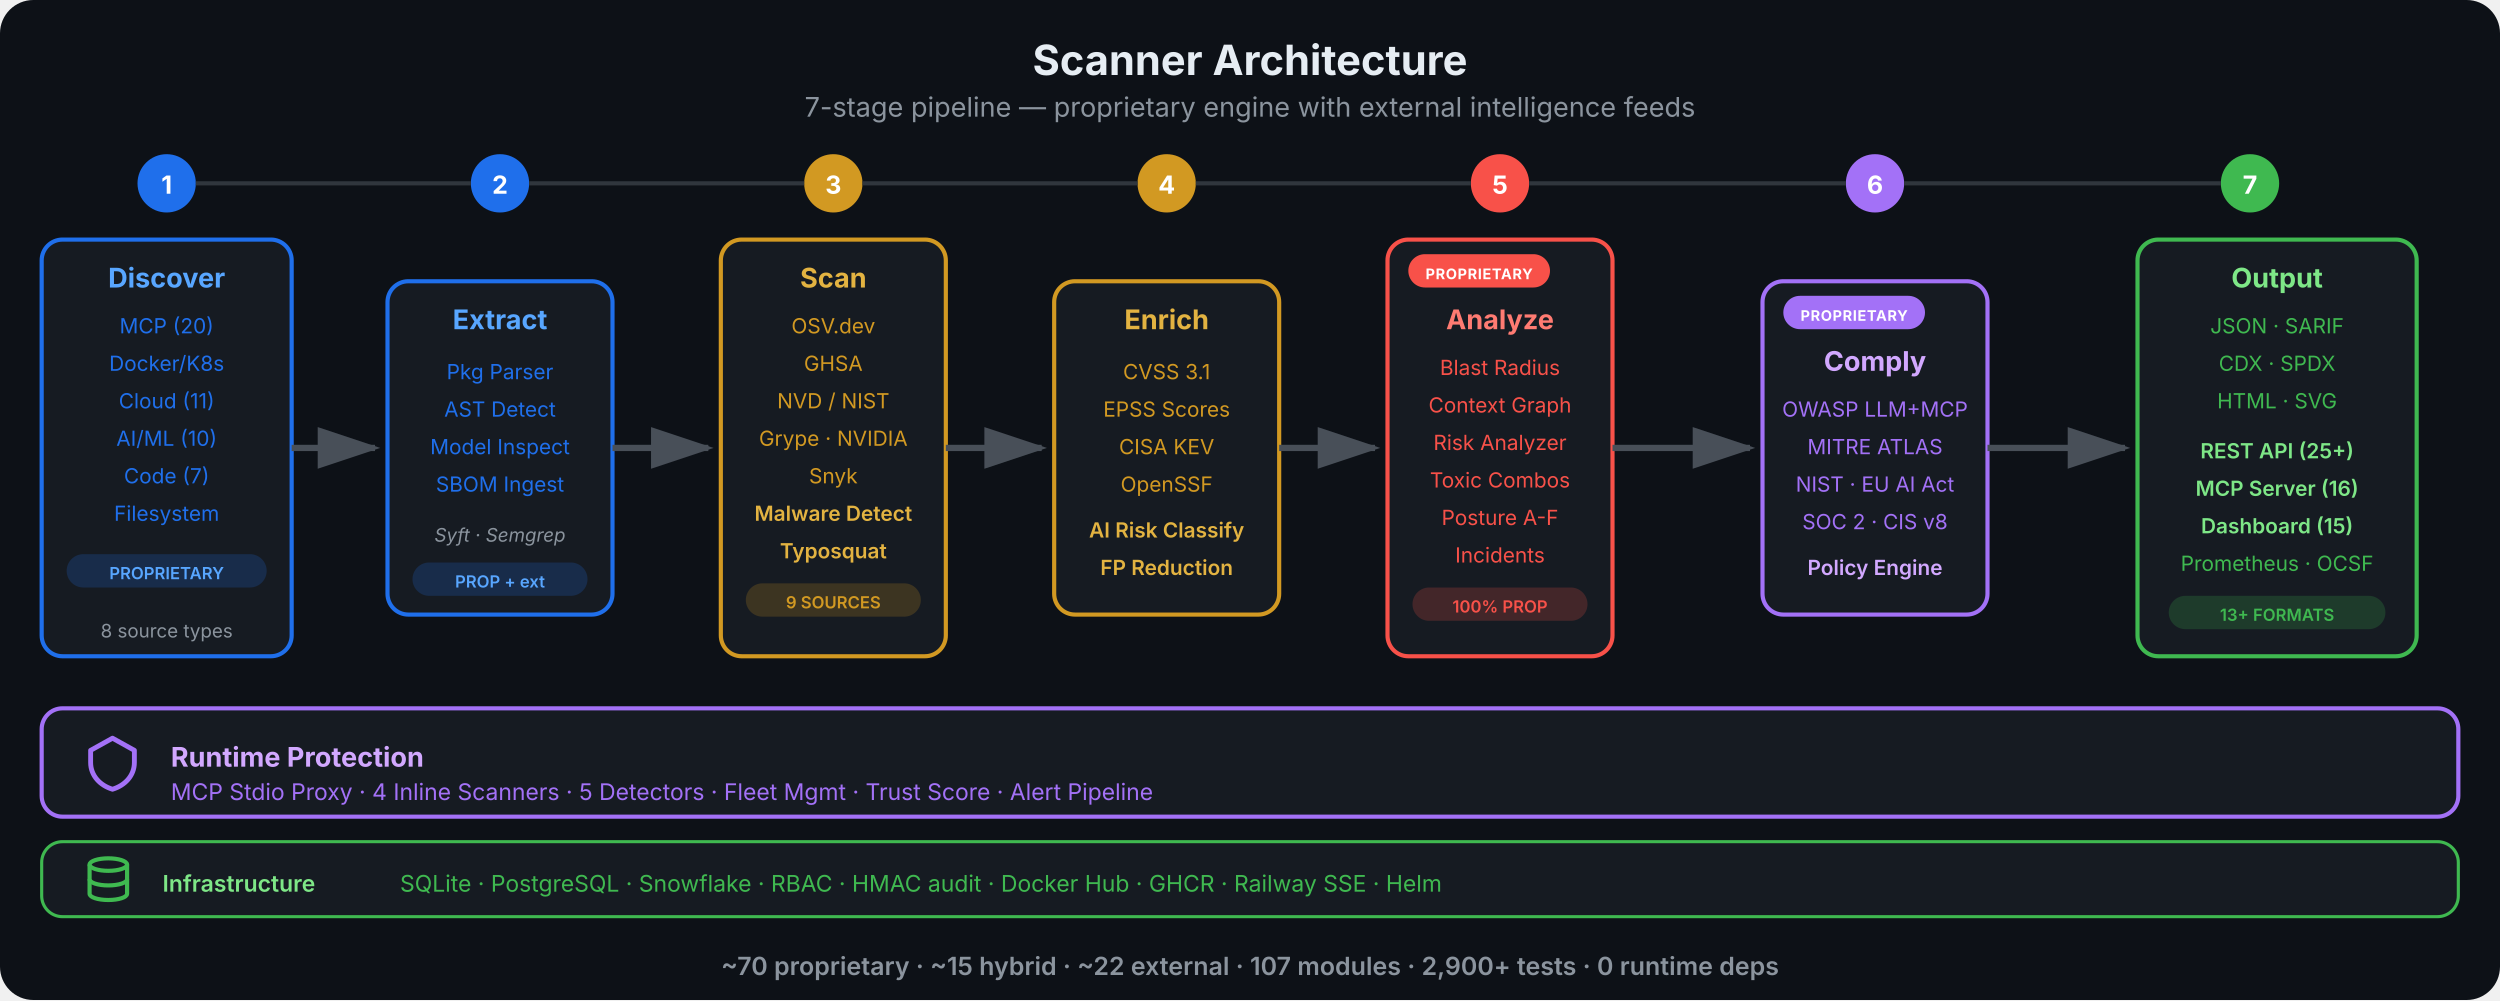
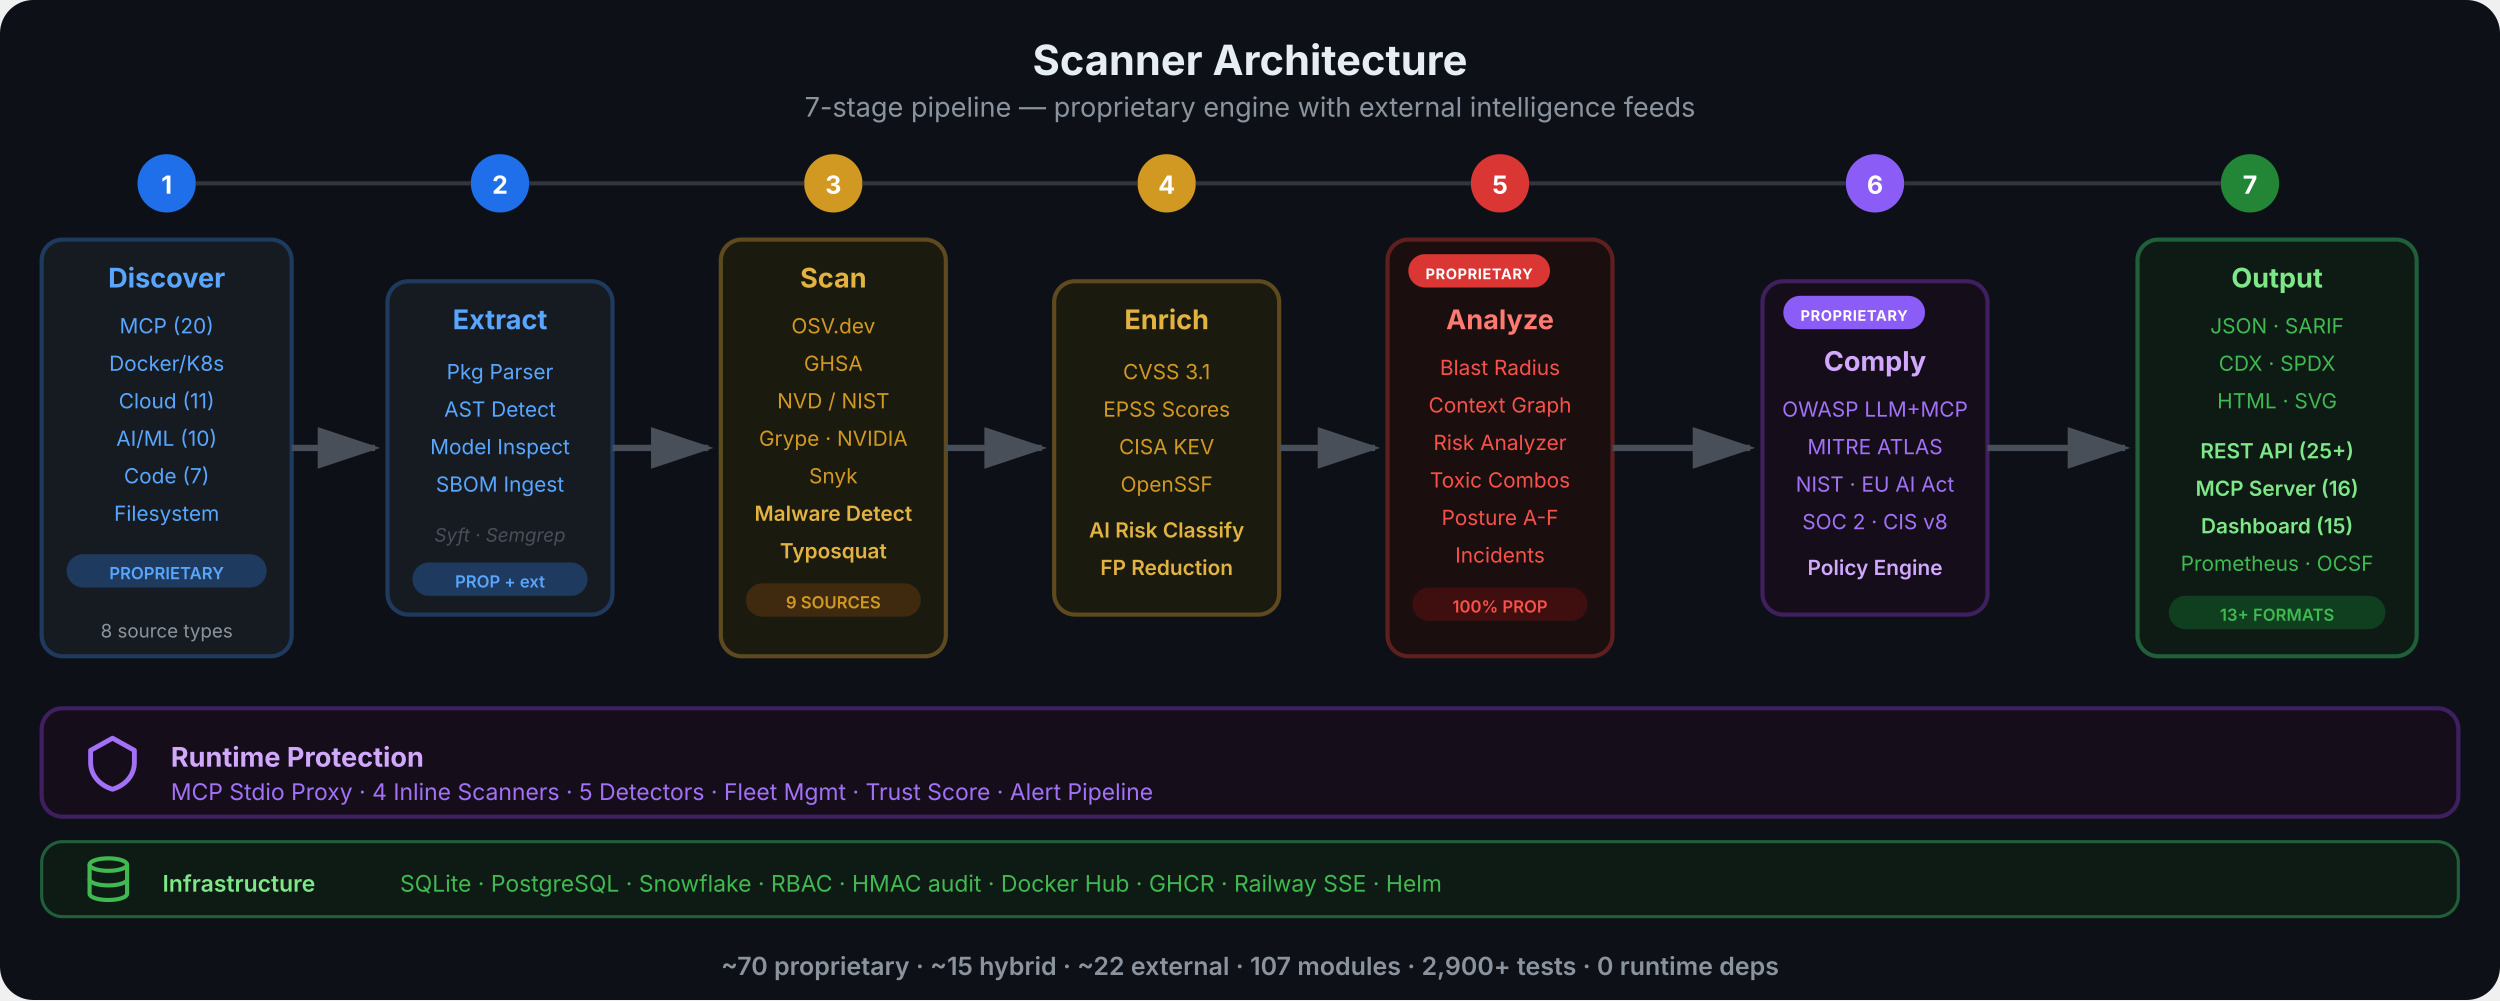
<svg xmlns="http://www.w3.org/2000/svg" viewBox="0 0 1200 480" fill="none">
  <defs>
    <marker id="sa-ah" viewBox="0 0 12 8" refX="11" refY="4" markerWidth="10" markerHeight="8" orient="auto-start-reverse">
      <path d="M0 0 L12 4 L0 8 Z" fill="#484f58" />
    </marker>
    <marker id="sa-ah-b" viewBox="0 0 12 8" refX="11" refY="4" markerWidth="10" markerHeight="8" orient="auto-start-reverse">
      <path d="M0 0 L12 4 L0 8 Z" fill="#1f6feb" />
    </marker>
    <symbol id="icon-layers" viewBox="0 0 24 24">
      <path d="M12 2L2 7L12 12L22 7L12 2Z" stroke="currentColor" stroke-width="2" fill="none" stroke-linejoin="round" />
      <path d="M2 12L12 17L22 12" stroke="currentColor" stroke-width="2" fill="none" stroke-linejoin="round" />
      <path d="M2 17L12 22L22 17" stroke="currentColor" stroke-width="2" fill="none" stroke-linejoin="round" />
    </symbol>
    <symbol id="icon-db" viewBox="0 0 24 24">
      <ellipse cx="12" cy="5" rx="9" ry="3" stroke="currentColor" stroke-width="2" fill="none" />
      <path d="M3 5V19C3 20.7 7 22 12 22S21 20.7 21 19V5" stroke="currentColor" stroke-width="2" fill="none" />
      <path d="M3 12C3 13.7 7 15 12 15S21 13.7 21 12" stroke="currentColor" stroke-width="2" fill="none" />
    </symbol>
    <symbol id="icon-shield" viewBox="0 0 24 24">
      <path d="M12 2L3 7V12C3 17.5 7 21.5 12 23C17 21.5 21 17.5 21 12V7L12 2Z" stroke="currentColor" stroke-width="2" fill="none" stroke-linejoin="round" />
    </symbol>
  </defs>
  <rect width="1200" height="480" rx="16" fill="#0d1117" />
  <text x="600" y="36" text-anchor="middle" font-family="-apple-system, BlinkMacSystemFont, 'Segoe UI', sans-serif" font-size="20" font-weight="700" fill="#e6edf3">Scanner Architecture</text>
  <text x="600" y="56" text-anchor="middle" font-family="-apple-system, BlinkMacSystemFont, 'Segoe UI', sans-serif" font-size="13" fill="#8b949e">7-stage pipeline — proprietary engine with external intelligence feeds</text>
  <circle cx="80" cy="88" r="14" fill="#1f6feb" />
  <text x="80" y="93" text-anchor="middle" font-family="-apple-system, BlinkMacSystemFont, 'Segoe UI', sans-serif" font-size="12" font-weight="700" fill="#fff">1</text>
  <text x="80" y="82" text-anchor="middle" font-family="-apple-system, BlinkMacSystemFont, 'Segoe UI', sans-serif" font-size="0" fill="transparent">_</text>
  <circle cx="240" cy="88" r="14" fill="#1f6feb" />
  <text x="240" y="93" text-anchor="middle" font-family="-apple-system, BlinkMacSystemFont, 'Segoe UI', sans-serif" font-size="12" font-weight="700" fill="#fff">2</text>
  <circle cx="400" cy="88" r="14" fill="#d29922" />
  <text x="400" y="93" text-anchor="middle" font-family="-apple-system, BlinkMacSystemFont, 'Segoe UI', sans-serif" font-size="12" font-weight="700" fill="#fff">3</text>
  <circle cx="560" cy="88" r="14" fill="#d29922" />
  <text x="560" y="93" text-anchor="middle" font-family="-apple-system, BlinkMacSystemFont, 'Segoe UI', sans-serif" font-size="12" font-weight="700" fill="#fff">4</text>
-   <circle cx="720" cy="88" r="14" fill="#f85149" />
+   <circle cx="720" cy="88" r="14" fill="#da3633" />
  <text x="720" y="93" text-anchor="middle" font-family="-apple-system, BlinkMacSystemFont, 'Segoe UI', sans-serif" font-size="12" font-weight="700" fill="#fff">5</text>
-   <circle cx="900" cy="88" r="14" fill="#a371f7" />
+   <circle cx="900" cy="88" r="14" fill="#8b5cf6" />
  <text x="900" y="93" text-anchor="middle" font-family="-apple-system, BlinkMacSystemFont, 'Segoe UI', sans-serif" font-size="12" font-weight="700" fill="#fff">6</text>
-   <circle cx="1080" cy="88" r="14" fill="#3fb950" />
+   <circle cx="1080" cy="88" r="14" fill="#238636" />
  <text x="1080" y="93" text-anchor="middle" font-family="-apple-system, BlinkMacSystemFont, 'Segoe UI', sans-serif" font-size="12" font-weight="700" fill="#fff">7</text>
  <line x1="94" y1="88" x2="226" y2="88" stroke="#30363d" stroke-width="2" />
  <line x1="254" y1="88" x2="386" y2="88" stroke="#30363d" stroke-width="2" />
  <line x1="414" y1="88" x2="546" y2="88" stroke="#30363d" stroke-width="2" />
  <line x1="574" y1="88" x2="706" y2="88" stroke="#30363d" stroke-width="2" />
  <line x1="734" y1="88" x2="886" y2="88" stroke="#30363d" stroke-width="2" />
  <line x1="914" y1="88" x2="1066" y2="88" stroke="#30363d" stroke-width="2" />
-   <rect x="20" y="115" width="120" height="200" rx="10" fill="#161b22" stroke="#1f6feb" stroke-width="2" />
+   <rect x="20" y="115" width="120" height="200" rx="10" fill="#161b22" stroke="#1f3a5f" stroke-width="2" />
  <text x="80" y="138" text-anchor="middle" font-family="-apple-system, BlinkMacSystemFont, 'Segoe UI', sans-serif" font-size="13" font-weight="700" fill="#58a6ff">Discover</text>
-   <text x="80" y="160" text-anchor="middle" font-family="-apple-system, BlinkMacSystemFont, 'Segoe UI', sans-serif" font-size="10" fill="#1f6feb">MCP (20)</text>
-   <text x="80" y="178" text-anchor="middle" font-family="-apple-system, BlinkMacSystemFont, 'Segoe UI', sans-serif" font-size="10" fill="#1f6feb">Docker/K8s</text>
-   <text x="80" y="196" text-anchor="middle" font-family="-apple-system, BlinkMacSystemFont, 'Segoe UI', sans-serif" font-size="10" fill="#1f6feb">Cloud (11)</text>
-   <text x="80" y="214" text-anchor="middle" font-family="-apple-system, BlinkMacSystemFont, 'Segoe UI', sans-serif" font-size="10" fill="#1f6feb">AI/ML (10)</text>
-   <text x="80" y="232" text-anchor="middle" font-family="-apple-system, BlinkMacSystemFont, 'Segoe UI', sans-serif" font-size="10" fill="#1f6feb">Code (7)</text>
-   <text x="80" y="250" text-anchor="middle" font-family="-apple-system, BlinkMacSystemFont, 'Segoe UI', sans-serif" font-size="10" fill="#1f6feb">Filesystem</text>
-   <rect x="32" y="266" width="96" height="16" rx="8" fill="#1f6feb" fill-opacity="0.2" />
+   <text x="80" y="160" text-anchor="middle" font-family="-apple-system, BlinkMacSystemFont, 'Segoe UI', sans-serif" font-size="10" fill="#58a6ff">MCP (20)</text>
+   <text x="80" y="178" text-anchor="middle" font-family="-apple-system, BlinkMacSystemFont, 'Segoe UI', sans-serif" font-size="10" fill="#58a6ff">Docker/K8s</text>
+   <text x="80" y="196" text-anchor="middle" font-family="-apple-system, BlinkMacSystemFont, 'Segoe UI', sans-serif" font-size="10" fill="#58a6ff">Cloud (11)</text>
+   <text x="80" y="214" text-anchor="middle" font-family="-apple-system, BlinkMacSystemFont, 'Segoe UI', sans-serif" font-size="10" fill="#58a6ff">AI/ML (10)</text>
+   <text x="80" y="232" text-anchor="middle" font-family="-apple-system, BlinkMacSystemFont, 'Segoe UI', sans-serif" font-size="10" fill="#58a6ff">Code (7)</text>
+   <text x="80" y="250" text-anchor="middle" font-family="-apple-system, BlinkMacSystemFont, 'Segoe UI', sans-serif" font-size="10" fill="#58a6ff">Filesystem</text>
+   <rect x="32" y="266" width="96" height="16" rx="8" fill="#1f3a5f" />
  <text x="80" y="278" text-anchor="middle" font-family="-apple-system, BlinkMacSystemFont, 'Segoe UI', sans-serif" font-size="8" font-weight="600" fill="#58a6ff">PROPRIETARY</text>
  <text x="80" y="306" text-anchor="middle" font-family="-apple-system, BlinkMacSystemFont, 'Segoe UI', sans-serif" font-size="9" fill="#8b949e">8 source types</text>
  <path d="M140 215 C165 215, 165 215, 180 215" stroke="#484f58" stroke-width="3" fill="none" marker-end="url(#sa-ah)" />
-   <rect x="186" y="135" width="108" height="160" rx="10" fill="#161b22" stroke="#1f6feb" stroke-width="2" />
+   <rect x="186" y="135" width="108" height="160" rx="10" fill="#161b22" stroke="#1f3a5f" stroke-width="2" />
  <text x="240" y="158" text-anchor="middle" font-family="-apple-system, BlinkMacSystemFont, 'Segoe UI', sans-serif" font-size="13" font-weight="700" fill="#58a6ff">Extract</text>
-   <text x="240" y="182" text-anchor="middle" font-family="-apple-system, BlinkMacSystemFont, 'Segoe UI', sans-serif" font-size="10" fill="#1f6feb">Pkg Parser</text>
-   <text x="240" y="200" text-anchor="middle" font-family="-apple-system, BlinkMacSystemFont, 'Segoe UI', sans-serif" font-size="10" fill="#1f6feb">AST Detect</text>
-   <text x="240" y="218" text-anchor="middle" font-family="-apple-system, BlinkMacSystemFont, 'Segoe UI', sans-serif" font-size="10" fill="#1f6feb">Model Inspect</text>
-   <text x="240" y="236" text-anchor="middle" font-family="-apple-system, BlinkMacSystemFont, 'Segoe UI', sans-serif" font-size="10" fill="#1f6feb">SBOM Ingest</text>
-   <text x="240" y="260" text-anchor="middle" font-family="-apple-system, BlinkMacSystemFont, 'Segoe UI', sans-serif" font-size="9" fill="#8b949e" font-style="italic">Syft · Semgrep</text>
-   <rect x="198" y="270" width="84" height="16" rx="8" fill="#1f6feb" fill-opacity="0.2" />
+   <text x="240" y="182" text-anchor="middle" font-family="-apple-system, BlinkMacSystemFont, 'Segoe UI', sans-serif" font-size="10" fill="#58a6ff">Pkg Parser</text>
+   <text x="240" y="200" text-anchor="middle" font-family="-apple-system, BlinkMacSystemFont, 'Segoe UI', sans-serif" font-size="10" fill="#58a6ff">AST Detect</text>
+   <text x="240" y="218" text-anchor="middle" font-family="-apple-system, BlinkMacSystemFont, 'Segoe UI', sans-serif" font-size="10" fill="#58a6ff">Model Inspect</text>
+   <text x="240" y="236" text-anchor="middle" font-family="-apple-system, BlinkMacSystemFont, 'Segoe UI', sans-serif" font-size="10" fill="#58a6ff">SBOM Ingest</text>
+   <text x="240" y="260" text-anchor="middle" font-family="-apple-system, BlinkMacSystemFont, 'Segoe UI', sans-serif" font-size="9" fill="#484f58" font-style="italic">Syft · Semgrep</text>
+   <rect x="198" y="270" width="84" height="16" rx="8" fill="#1f3a5f" />
  <text x="240" y="282" text-anchor="middle" font-family="-apple-system, BlinkMacSystemFont, 'Segoe UI', sans-serif" font-size="8" font-weight="600" fill="#58a6ff">PROP + ext</text>
  <path d="M294 215 C319 215, 319 215, 340 215" stroke="#484f58" stroke-width="3" fill="none" marker-end="url(#sa-ah)" />
-   <rect x="346" y="115" width="108" height="200" rx="10" fill="#161b22" stroke="#d29922" stroke-width="2" />
+   <rect x="346" y="115" width="108" height="200" rx="10" fill="#1a1a0e" stroke="#5f4a1f" stroke-width="2" />
  <text x="400" y="138" text-anchor="middle" font-family="-apple-system, BlinkMacSystemFont, 'Segoe UI', sans-serif" font-size="13" font-weight="700" fill="#e3b341">Scan</text>
  <text x="400" y="160" text-anchor="middle" font-family="-apple-system, BlinkMacSystemFont, 'Segoe UI', sans-serif" font-size="10" fill="#d29922">OSV.dev</text>
  <text x="400" y="178" text-anchor="middle" font-family="-apple-system, BlinkMacSystemFont, 'Segoe UI', sans-serif" font-size="10" fill="#d29922">GHSA</text>
  <text x="400" y="196" text-anchor="middle" font-family="-apple-system, BlinkMacSystemFont, 'Segoe UI', sans-serif" font-size="10" fill="#d29922">NVD / NIST</text>
  <text x="400" y="214" text-anchor="middle" font-family="-apple-system, BlinkMacSystemFont, 'Segoe UI', sans-serif" font-size="10" fill="#d29922">Grype · NVIDIA</text>
  <text x="400" y="232" text-anchor="middle" font-family="-apple-system, BlinkMacSystemFont, 'Segoe UI', sans-serif" font-size="10" fill="#d29922">Snyk</text>
  <text x="400" y="250" text-anchor="middle" font-family="-apple-system, BlinkMacSystemFont, 'Segoe UI', sans-serif" font-size="10" font-weight="600" fill="#e3b341">Malware Detect</text>
  <text x="400" y="268" text-anchor="middle" font-family="-apple-system, BlinkMacSystemFont, 'Segoe UI', sans-serif" font-size="10" font-weight="600" fill="#e3b341">Typosquat</text>
-   <rect x="358" y="280" width="84" height="16" rx="8" fill="#d29922" fill-opacity="0.2" />
+   <rect x="358" y="280" width="84" height="16" rx="8" fill="#3f2a0f" />
  <text x="400" y="292" text-anchor="middle" font-family="-apple-system, BlinkMacSystemFont, 'Segoe UI', sans-serif" font-size="8" font-weight="600" fill="#d29922">9 SOURCES</text>
  <path d="M454 215 C479 215, 479 215, 500 215" stroke="#484f58" stroke-width="3" fill="none" marker-end="url(#sa-ah)" />
-   <rect x="506" y="135" width="108" height="160" rx="10" fill="#161b22" stroke="#d29922" stroke-width="2" />
+   <rect x="506" y="135" width="108" height="160" rx="10" fill="#1a1a0e" stroke="#5f4a1f" stroke-width="2" />
  <text x="560" y="158" text-anchor="middle" font-family="-apple-system, BlinkMacSystemFont, 'Segoe UI', sans-serif" font-size="13" font-weight="700" fill="#e3b341">Enrich</text>
  <text x="560" y="182" text-anchor="middle" font-family="-apple-system, BlinkMacSystemFont, 'Segoe UI', sans-serif" font-size="10" fill="#d29922">CVSS 3.1</text>
  <text x="560" y="200" text-anchor="middle" font-family="-apple-system, BlinkMacSystemFont, 'Segoe UI', sans-serif" font-size="10" fill="#d29922">EPSS Scores</text>
  <text x="560" y="218" text-anchor="middle" font-family="-apple-system, BlinkMacSystemFont, 'Segoe UI', sans-serif" font-size="10" fill="#d29922">CISA KEV</text>
  <text x="560" y="236" text-anchor="middle" font-family="-apple-system, BlinkMacSystemFont, 'Segoe UI', sans-serif" font-size="10" fill="#d29922">OpenSSF</text>
  <text x="560" y="258" text-anchor="middle" font-family="-apple-system, BlinkMacSystemFont, 'Segoe UI', sans-serif" font-size="10" font-weight="600" fill="#e3b341">AI Risk Classify</text>
  <text x="560" y="276" text-anchor="middle" font-family="-apple-system, BlinkMacSystemFont, 'Segoe UI', sans-serif" font-size="10" font-weight="600" fill="#e3b341">FP Reduction</text>
  <path d="M614 215 C639 215, 639 215, 660 215" stroke="#484f58" stroke-width="3" fill="none" marker-end="url(#sa-ah)" />
-   <rect x="666" y="115" width="108" height="200" rx="10" fill="#161b22" stroke="#f85149" stroke-width="2" />
-   <rect x="676" y="122" width="68" height="16" rx="8" fill="#f85149" />
+   <rect x="666" y="115" width="108" height="200" rx="10" fill="#1a0e0e" stroke="#5f1f1f" stroke-width="2" />
+   <rect x="676" y="122" width="68" height="16" rx="8" fill="#da3633" />
  <text x="710" y="134" text-anchor="middle" font-family="-apple-system, BlinkMacSystemFont, 'Segoe UI', sans-serif" font-size="7" font-weight="700" fill="#fff" letter-spacing="0.04em">PROPRIETARY</text>
  <text x="720" y="158" text-anchor="middle" font-family="-apple-system, BlinkMacSystemFont, 'Segoe UI', sans-serif" font-size="13" font-weight="700" fill="#ff7b72">Analyze</text>
  <text x="720" y="180" text-anchor="middle" font-family="-apple-system, BlinkMacSystemFont, 'Segoe UI', sans-serif" font-size="10" fill="#f85149">Blast Radius</text>
  <text x="720" y="198" text-anchor="middle" font-family="-apple-system, BlinkMacSystemFont, 'Segoe UI', sans-serif" font-size="10" fill="#f85149">Context Graph</text>
  <text x="720" y="216" text-anchor="middle" font-family="-apple-system, BlinkMacSystemFont, 'Segoe UI', sans-serif" font-size="10" fill="#f85149">Risk Analyzer</text>
  <text x="720" y="234" text-anchor="middle" font-family="-apple-system, BlinkMacSystemFont, 'Segoe UI', sans-serif" font-size="10" fill="#f85149">Toxic Combos</text>
  <text x="720" y="252" text-anchor="middle" font-family="-apple-system, BlinkMacSystemFont, 'Segoe UI', sans-serif" font-size="10" fill="#f85149">Posture A-F</text>
  <text x="720" y="270" text-anchor="middle" font-family="-apple-system, BlinkMacSystemFont, 'Segoe UI', sans-serif" font-size="10" fill="#f85149">Incidents</text>
-   <rect x="678" y="282" width="84" height="16" rx="8" fill="#f85149" fill-opacity="0.2" />
+   <rect x="678" y="282" width="84" height="16" rx="8" fill="#3f0f0f" />
  <text x="720" y="294" text-anchor="middle" font-family="-apple-system, BlinkMacSystemFont, 'Segoe UI', sans-serif" font-size="8" font-weight="600" fill="#f85149">100% PROP</text>
  <path d="M774 215 C799 215, 799 215, 840 215" stroke="#484f58" stroke-width="3" fill="none" marker-end="url(#sa-ah)" />
-   <rect x="846" y="135" width="108" height="160" rx="10" fill="#161b22" stroke="#a371f7" stroke-width="2" />
-   <rect x="856" y="142" width="68" height="16" rx="8" fill="#a371f7" />
+   <rect x="846" y="135" width="108" height="160" rx="10" fill="#150e1a" stroke="#3f1f5f" stroke-width="2" />
+   <rect x="856" y="142" width="68" height="16" rx="8" fill="#8b5cf6" />
  <text x="890" y="154" text-anchor="middle" font-family="-apple-system, BlinkMacSystemFont, 'Segoe UI', sans-serif" font-size="7" font-weight="700" fill="#fff" letter-spacing="0.04em">PROPRIETARY</text>
  <text x="900" y="178" text-anchor="middle" font-family="-apple-system, BlinkMacSystemFont, 'Segoe UI', sans-serif" font-size="13" font-weight="700" fill="#d2a8ff">Comply</text>
  <text x="900" y="200" text-anchor="middle" font-family="-apple-system, BlinkMacSystemFont, 'Segoe UI', sans-serif" font-size="10" fill="#a371f7">OWASP LLM+MCP</text>
  <text x="900" y="218" text-anchor="middle" font-family="-apple-system, BlinkMacSystemFont, 'Segoe UI', sans-serif" font-size="10" fill="#a371f7">MITRE ATLAS</text>
  <text x="900" y="236" text-anchor="middle" font-family="-apple-system, BlinkMacSystemFont, 'Segoe UI', sans-serif" font-size="10" fill="#a371f7">NIST · EU AI Act</text>
  <text x="900" y="254" text-anchor="middle" font-family="-apple-system, BlinkMacSystemFont, 'Segoe UI', sans-serif" font-size="10" fill="#a371f7">SOC 2 · CIS v8</text>
  <text x="900" y="276" text-anchor="middle" font-family="-apple-system, BlinkMacSystemFont, 'Segoe UI', sans-serif" font-size="10" font-weight="600" fill="#d2a8ff">Policy Engine</text>
  <path d="M954 215 C979 215, 979 215, 1020 215" stroke="#484f58" stroke-width="3" fill="none" marker-end="url(#sa-ah)" />
-   <rect x="1026" y="115" width="134" height="200" rx="10" fill="#161b22" stroke="#3fb950" stroke-width="2" />
+   <rect x="1026" y="115" width="134" height="200" rx="10" fill="#0e1a14" stroke="#1f5f3a" stroke-width="2" />
  <text x="1093" y="138" text-anchor="middle" font-family="-apple-system, BlinkMacSystemFont, 'Segoe UI', sans-serif" font-size="13" font-weight="700" fill="#7ee787">Output</text>
  <text x="1093" y="160" text-anchor="middle" font-family="-apple-system, BlinkMacSystemFont, 'Segoe UI', sans-serif" font-size="10" fill="#3fb950">JSON · SARIF</text>
  <text x="1093" y="178" text-anchor="middle" font-family="-apple-system, BlinkMacSystemFont, 'Segoe UI', sans-serif" font-size="10" fill="#3fb950">CDX · SPDX</text>
  <text x="1093" y="196" text-anchor="middle" font-family="-apple-system, BlinkMacSystemFont, 'Segoe UI', sans-serif" font-size="10" fill="#3fb950">HTML · SVG</text>
  <text x="1093" y="220" text-anchor="middle" font-family="-apple-system, BlinkMacSystemFont, 'Segoe UI', sans-serif" font-size="10" font-weight="600" fill="#7ee787">REST API (25+)</text>
  <text x="1093" y="238" text-anchor="middle" font-family="-apple-system, BlinkMacSystemFont, 'Segoe UI', sans-serif" font-size="10" font-weight="600" fill="#7ee787">MCP Server (16)</text>
  <text x="1093" y="256" text-anchor="middle" font-family="-apple-system, BlinkMacSystemFont, 'Segoe UI', sans-serif" font-size="10" font-weight="600" fill="#7ee787">Dashboard (15)</text>
  <text x="1093" y="274" text-anchor="middle" font-family="-apple-system, BlinkMacSystemFont, 'Segoe UI', sans-serif" font-size="10" fill="#3fb950">Prometheus · OCSF</text>
-   <rect x="1041" y="286" width="104" height="16" rx="8" fill="#3fb950" fill-opacity="0.2" />
+   <rect x="1041" y="286" width="104" height="16" rx="8" fill="#0f3f1f" />
  <text x="1093" y="298" text-anchor="middle" font-family="-apple-system, BlinkMacSystemFont, 'Segoe UI', sans-serif" font-size="8" font-weight="600" fill="#3fb950">13+ FORMATS</text>
-   <rect x="20" y="340" width="1160" height="52" rx="10" fill="#161b22" stroke="#a371f7" stroke-width="2" />
+   <rect x="20" y="340" width="1160" height="52" rx="10" fill="#150e1a" stroke="#3f1f5f" stroke-width="2" />
  <use href="#icon-shield" x="40" y="352" width="28" height="28" color="#a371f7" />
  <text x="82" y="368" text-anchor="start" font-family="-apple-system, BlinkMacSystemFont, 'Segoe UI', sans-serif" font-size="13" font-weight="700" fill="#d2a8ff">Runtime Protection</text>
  <text x="82" y="384" text-anchor="start" font-family="-apple-system, BlinkMacSystemFont, 'Segoe UI', sans-serif" font-size="11" fill="#a371f7">MCP Stdio Proxy · 4 Inline Scanners · 5 Detectors · Fleet Mgmt · Trust Score · Alert Pipeline</text>
-   <rect x="20" y="404" width="1160" height="36" rx="10" fill="#161b22" stroke="#3fb950" stroke-width="1.5" />
+   <rect x="20" y="404" width="1160" height="36" rx="10" fill="#0e1a14" stroke="#1f5f3a" stroke-width="1.5" />
  <use href="#icon-db" x="40" y="410" width="24" height="24" color="#3fb950" />
  <text x="78" y="428" text-anchor="start" font-family="-apple-system, BlinkMacSystemFont, 'Segoe UI', sans-serif" font-size="11" font-weight="600" fill="#7ee787">Infrastructure</text>
  <text x="192" y="428" text-anchor="start" font-family="-apple-system, BlinkMacSystemFont, 'Segoe UI', sans-serif" font-size="11" fill="#3fb950">SQLite · PostgreSQL · Snowflake · RBAC · HMAC audit · Docker Hub · GHCR · Railway SSE · Helm</text>
  <text x="600" y="468" text-anchor="middle" font-family="-apple-system, BlinkMacSystemFont, 'Segoe UI', sans-serif" font-size="12" font-weight="600" fill="#8b949e">~70 proprietary · ~15 hybrid · ~22 external · 107 modules · 2,900+ tests · 0 runtime deps</text>
</svg>
